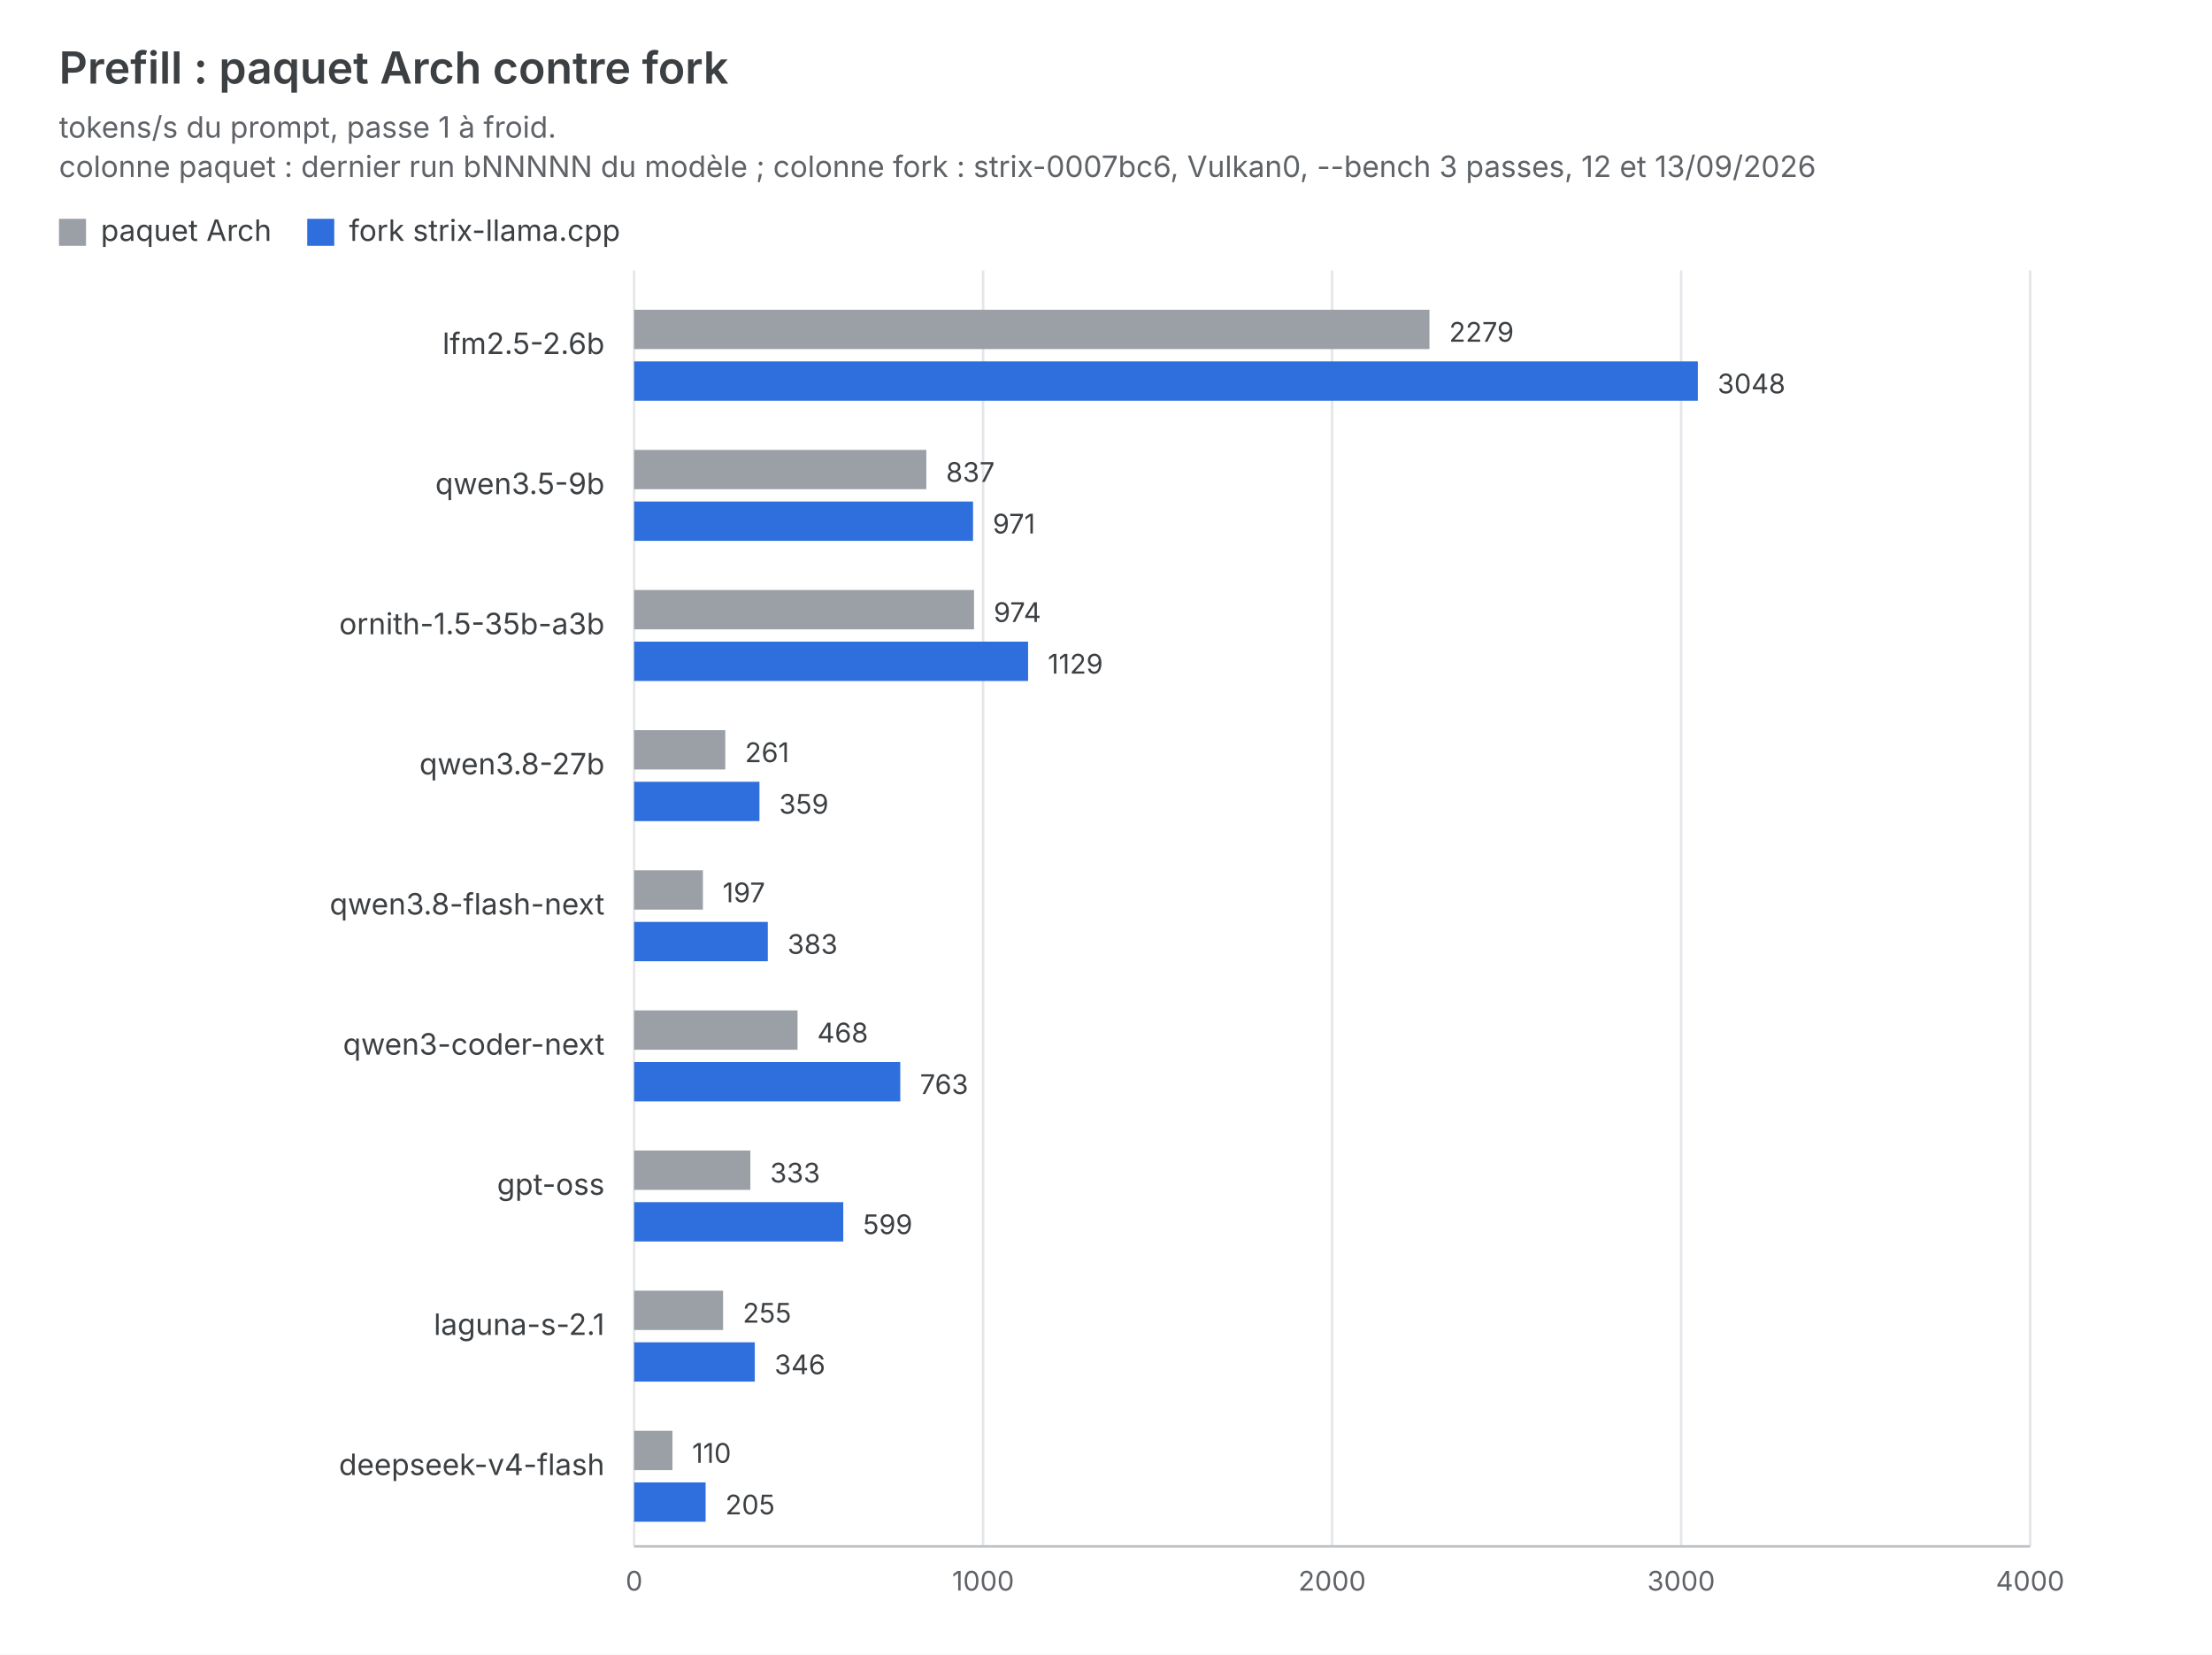
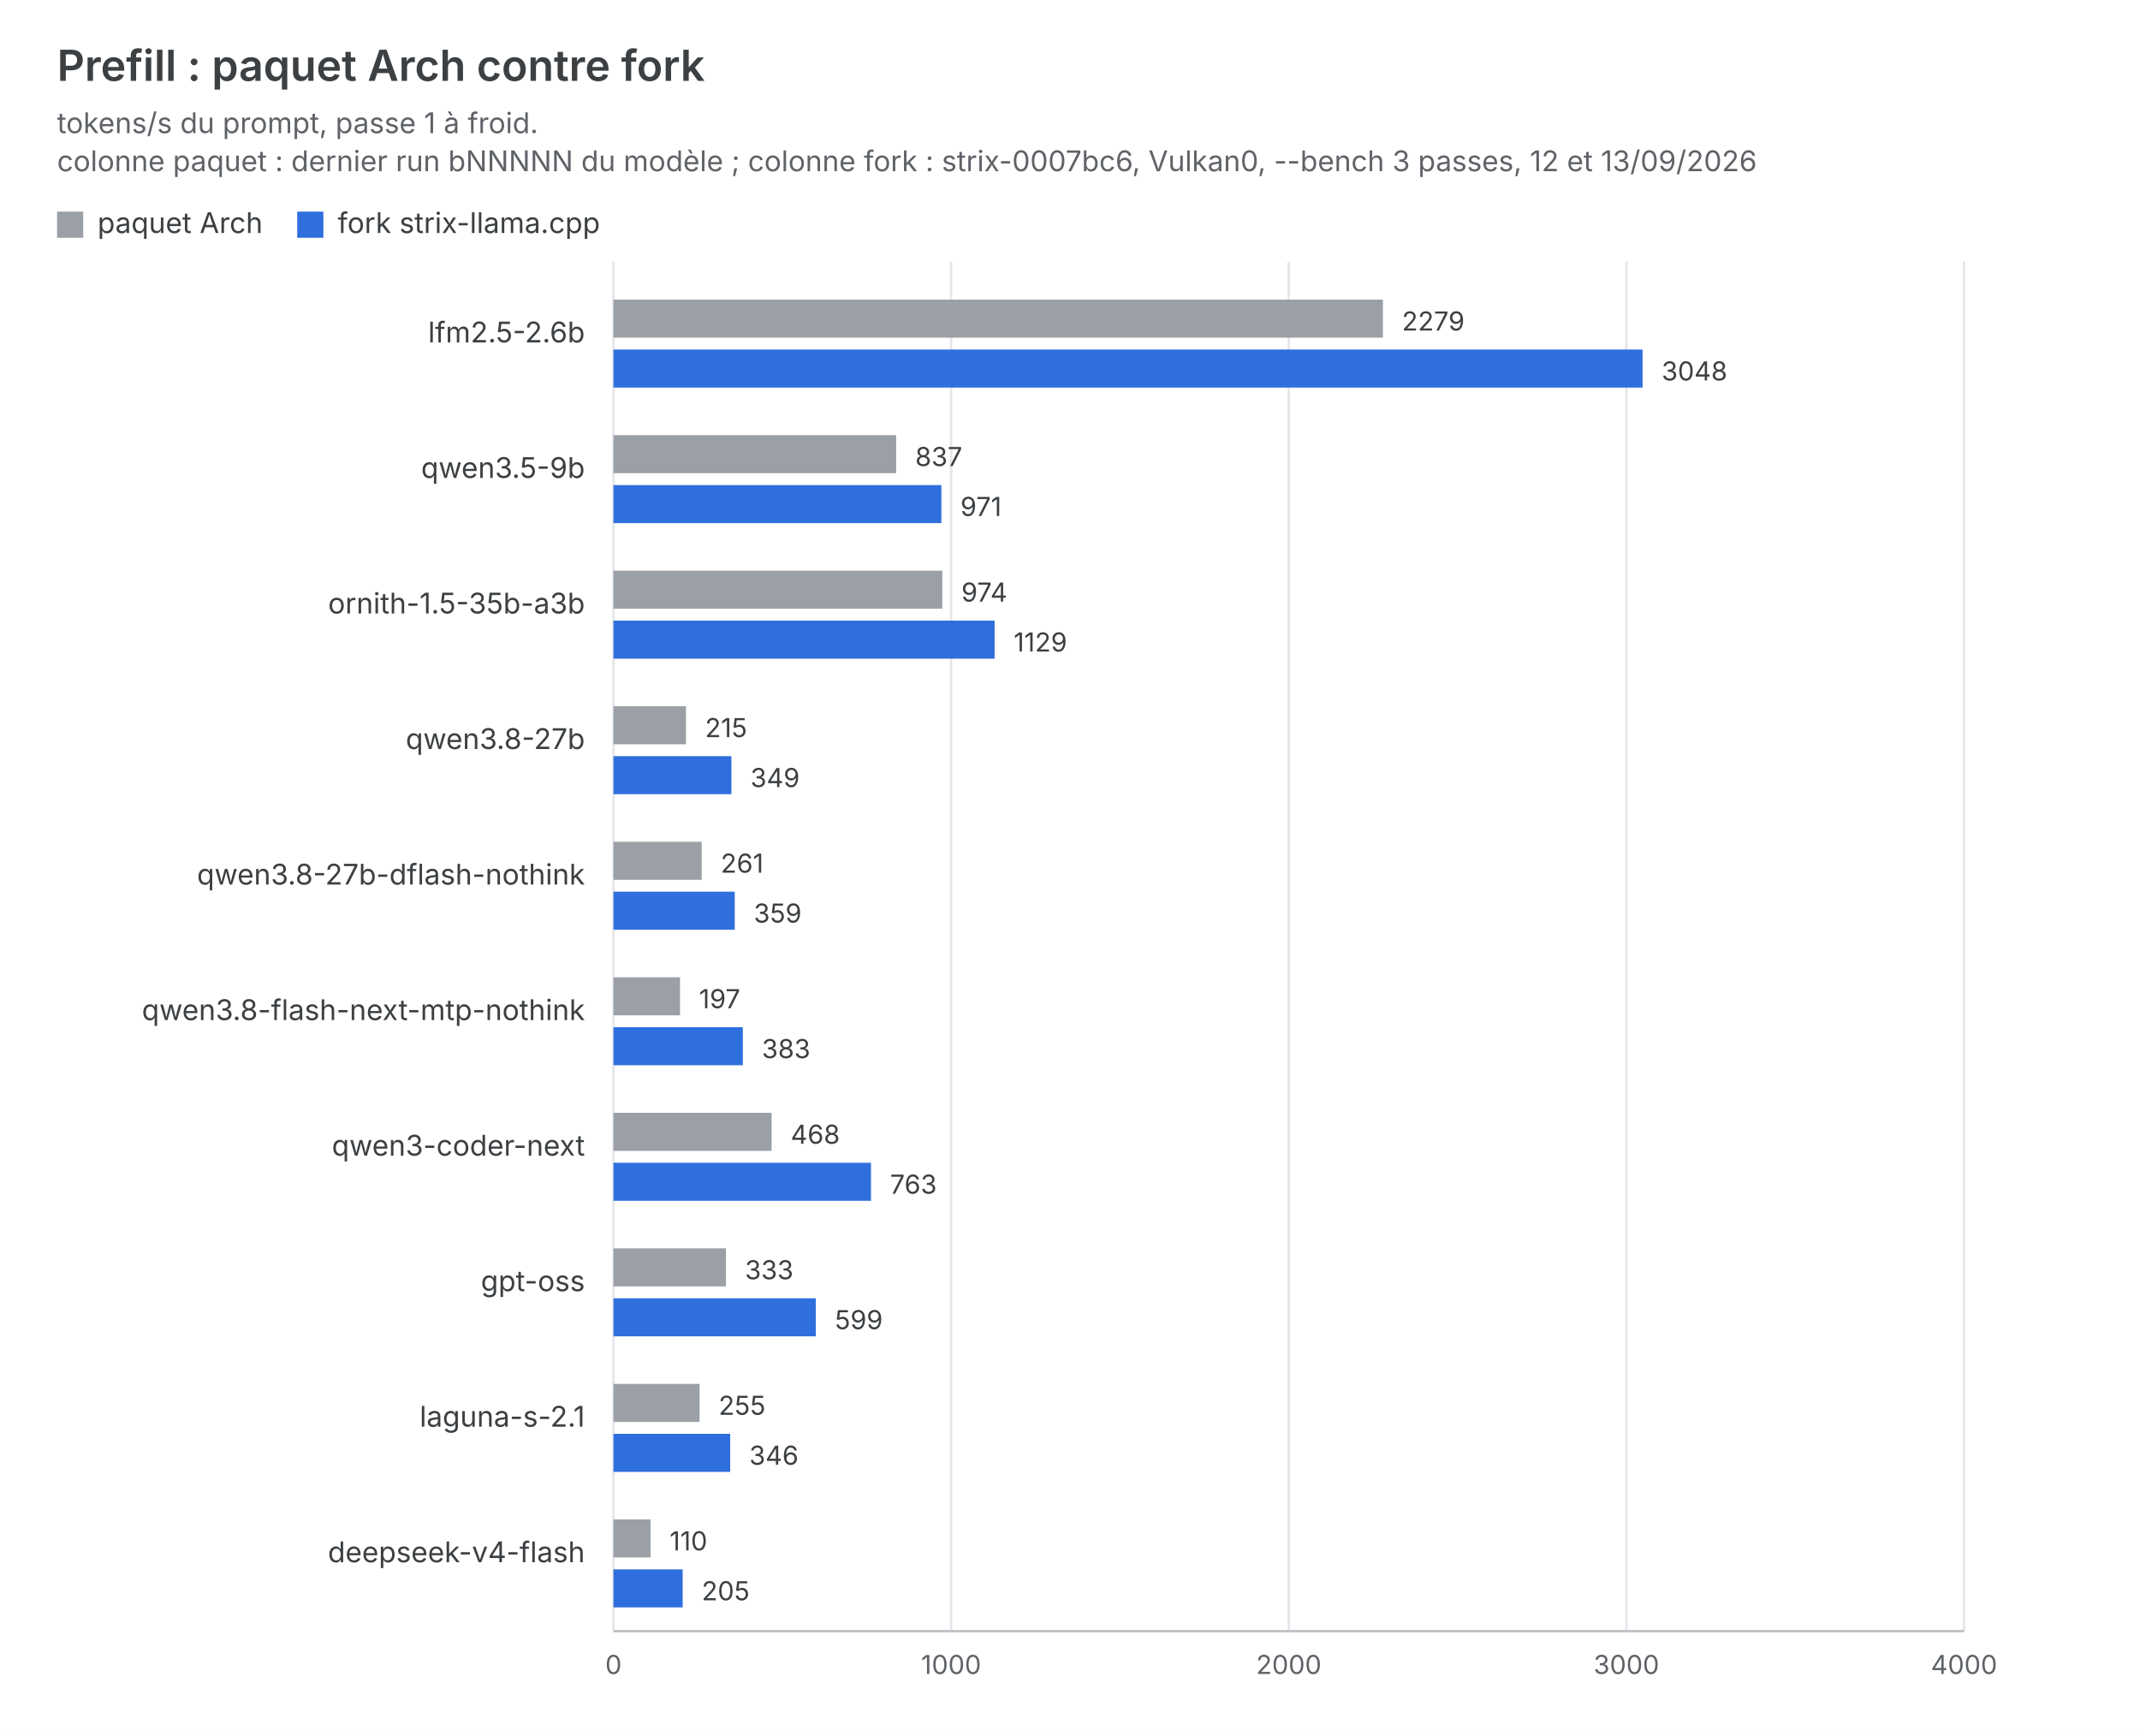
- <svg xmlns="http://www.w3.org/2000/svg" width="900" height="673" viewBox="0 0 900 673" role="img" aria-label="Prefill : paquet Arch contre fork">
-   <rect x="0" y="0" width="900" height="673" fill="#ffffff" />
+ <svg xmlns="http://www.w3.org/2000/svg" width="900" height="730" viewBox="0 0 900 730" role="img" aria-label="Prefill : paquet Arch contre fork">
+   <rect x="0" y="0" width="900" height="730" fill="#ffffff" />
  <text x="24.0" y="34.0" font-family="Inter, Helvetica, Arial, sans-serif" font-size="18" fill="#3c4043" text-anchor="start" font-weight="600">Prefill : paquet Arch contre fork</text>
  <text x="24.0" y="56.0" font-family="Inter, Helvetica, Arial, sans-serif" font-size="12" fill="#5f6368" text-anchor="start">tokens/s du prompt, passe 1 à froid.</text>
  <text x="24.0" y="72.0" font-family="Inter, Helvetica, Arial, sans-serif" font-size="12" fill="#5f6368" text-anchor="start">colonne paquet : dernier run bNNNNN du modèle ; colonne fork : strix-0007bc6, Vulkan0, --bench 3 passes, 12 et 13/09/2026</text>
  <rect x="24.0" y="89.0" width="11" height="11" fill="#9aa0a6" />
  <text x="41.0" y="98.0" font-family="Inter, Helvetica, Arial, sans-serif" font-size="12" fill="#3c4043" text-anchor="start">paquet Arch</text>
  <rect x="125.0" y="89.0" width="11" height="11" fill="#2f6fdd" />
  <text x="142.0" y="98.0" font-family="Inter, Helvetica, Arial, sans-serif" font-size="12" fill="#3c4043" text-anchor="start">fork strix-llama.cpp</text>
-   <line x1="258.0" y1="110.0" x2="258.0" y2="629.0" stroke="#e4e6e9" stroke-width="1.0" />
-   <text x="258.0" y="647.0" font-family="Inter, Helvetica, Arial, sans-serif" font-size="11" fill="#5f6368" text-anchor="middle">0</text>
-   <line x1="400.0" y1="110.0" x2="400.0" y2="629.0" stroke="#e4e6e9" stroke-width="1.0" />
-   <text x="400.0" y="647.0" font-family="Inter, Helvetica, Arial, sans-serif" font-size="11" fill="#5f6368" text-anchor="middle">1000</text>
-   <line x1="542.0" y1="110.0" x2="542.0" y2="629.0" stroke="#e4e6e9" stroke-width="1.0" />
-   <text x="542.0" y="647.0" font-family="Inter, Helvetica, Arial, sans-serif" font-size="11" fill="#5f6368" text-anchor="middle">2000</text>
-   <line x1="684.0" y1="110.0" x2="684.0" y2="629.0" stroke="#e4e6e9" stroke-width="1.0" />
-   <text x="684.0" y="647.0" font-family="Inter, Helvetica, Arial, sans-serif" font-size="11" fill="#5f6368" text-anchor="middle">3000</text>
-   <line x1="826.0" y1="110.0" x2="826.0" y2="629.0" stroke="#e4e6e9" stroke-width="1.0" />
-   <text x="826.0" y="647.0" font-family="Inter, Helvetica, Arial, sans-serif" font-size="11" fill="#5f6368" text-anchor="middle">4000</text>
-   <line x1="258.0" y1="629.0" x2="826.0" y2="629.0" stroke="#bdc1c6" stroke-width="1.0" />
+   <line x1="258.0" y1="110.0" x2="258.0" y2="686.0" stroke="#e4e6e9" stroke-width="1.0" />
+   <text x="258.0" y="704.0" font-family="Inter, Helvetica, Arial, sans-serif" font-size="11" fill="#5f6368" text-anchor="middle">0</text>
+   <line x1="400.0" y1="110.0" x2="400.0" y2="686.0" stroke="#e4e6e9" stroke-width="1.0" />
+   <text x="400.0" y="704.0" font-family="Inter, Helvetica, Arial, sans-serif" font-size="11" fill="#5f6368" text-anchor="middle">1000</text>
+   <line x1="542.0" y1="110.0" x2="542.0" y2="686.0" stroke="#e4e6e9" stroke-width="1.0" />
+   <text x="542.0" y="704.0" font-family="Inter, Helvetica, Arial, sans-serif" font-size="11" fill="#5f6368" text-anchor="middle">2000</text>
+   <line x1="684.0" y1="110.0" x2="684.0" y2="686.0" stroke="#e4e6e9" stroke-width="1.0" />
+   <text x="684.0" y="704.0" font-family="Inter, Helvetica, Arial, sans-serif" font-size="11" fill="#5f6368" text-anchor="middle">3000</text>
+   <line x1="826.0" y1="110.0" x2="826.0" y2="686.0" stroke="#e4e6e9" stroke-width="1.0" />
+   <text x="826.0" y="704.0" font-family="Inter, Helvetica, Arial, sans-serif" font-size="11" fill="#5f6368" text-anchor="middle">4000</text>
+   <line x1="258.0" y1="686.0" x2="826.0" y2="686.0" stroke="#bdc1c6" stroke-width="1.0" />
  <text x="246.0" y="144.0" font-family="Inter, Helvetica, Arial, sans-serif" font-size="12" fill="#3c4043" text-anchor="end">lfm2.5-2.6b</text>
  <rect x="258.0" y="126.0" width="323.6" height="16.0" fill="#9aa0a6" />
  <text x="589.6" y="139.0" font-family="Inter, Helvetica, Arial, sans-serif" font-size="11" fill="#3c4043" text-anchor="start">2279</text>
  <rect x="258.0" y="147.0" width="432.8" height="16.0" fill="#2f6fdd" />
  <text x="698.8" y="160.0" font-family="Inter, Helvetica, Arial, sans-serif" font-size="11" fill="#3c4043" text-anchor="start">3048</text>
  <text x="246.0" y="201.0" font-family="Inter, Helvetica, Arial, sans-serif" font-size="12" fill="#3c4043" text-anchor="end">qwen3.5-9b</text>
  <rect x="258.0" y="183.0" width="118.9" height="16.0" fill="#9aa0a6" />
  <text x="384.9" y="196.0" font-family="Inter, Helvetica, Arial, sans-serif" font-size="11" fill="#3c4043" text-anchor="start">837</text>
  <rect x="258.0" y="204.0" width="137.9" height="16.0" fill="#2f6fdd" />
  <text x="403.9" y="217.0" font-family="Inter, Helvetica, Arial, sans-serif" font-size="11" fill="#3c4043" text-anchor="start">971</text>
  <text x="246.0" y="258.0" font-family="Inter, Helvetica, Arial, sans-serif" font-size="12" fill="#3c4043" text-anchor="end">ornith-1.5-35b-a3b</text>
  <rect x="258.0" y="240.0" width="138.3" height="16.0" fill="#9aa0a6" />
  <text x="404.3" y="253.0" font-family="Inter, Helvetica, Arial, sans-serif" font-size="11" fill="#3c4043" text-anchor="start">974</text>
  <rect x="258.0" y="261.0" width="160.3" height="16.0" fill="#2f6fdd" />
  <text x="426.3" y="274.0" font-family="Inter, Helvetica, Arial, sans-serif" font-size="11" fill="#3c4043" text-anchor="start">1129</text>
  <text x="246.0" y="315.0" font-family="Inter, Helvetica, Arial, sans-serif" font-size="12" fill="#3c4043" text-anchor="end">qwen3.8-27b</text>
-   <rect x="258.0" y="297.0" width="37.1" height="16.0" fill="#9aa0a6" />
-   <text x="303.1" y="310.0" font-family="Inter, Helvetica, Arial, sans-serif" font-size="11" fill="#3c4043" text-anchor="start">261</text>
-   <rect x="258.0" y="318.0" width="51.0" height="16.0" fill="#2f6fdd" />
-   <text x="317.0" y="331.0" font-family="Inter, Helvetica, Arial, sans-serif" font-size="11" fill="#3c4043" text-anchor="start">359</text>
-   <text x="246.0" y="372.0" font-family="Inter, Helvetica, Arial, sans-serif" font-size="12" fill="#3c4043" text-anchor="end">qwen3.8-flash-next</text>
-   <rect x="258.0" y="354.0" width="28.0" height="16.0" fill="#9aa0a6" />
-   <text x="294.0" y="367.0" font-family="Inter, Helvetica, Arial, sans-serif" font-size="11" fill="#3c4043" text-anchor="start">197</text>
-   <rect x="258.0" y="375.0" width="54.4" height="16.0" fill="#2f6fdd" />
-   <text x="320.4" y="388.0" font-family="Inter, Helvetica, Arial, sans-serif" font-size="11" fill="#3c4043" text-anchor="start">383</text>
-   <text x="246.0" y="429.0" font-family="Inter, Helvetica, Arial, sans-serif" font-size="12" fill="#3c4043" text-anchor="end">qwen3-coder-next</text>
-   <rect x="258.0" y="411.0" width="66.5" height="16.0" fill="#9aa0a6" />
-   <text x="332.5" y="424.0" font-family="Inter, Helvetica, Arial, sans-serif" font-size="11" fill="#3c4043" text-anchor="start">468</text>
-   <rect x="258.0" y="432.0" width="108.3" height="16.0" fill="#2f6fdd" />
-   <text x="374.3" y="445.0" font-family="Inter, Helvetica, Arial, sans-serif" font-size="11" fill="#3c4043" text-anchor="start">763</text>
-   <text x="246.0" y="486.0" font-family="Inter, Helvetica, Arial, sans-serif" font-size="12" fill="#3c4043" text-anchor="end">gpt-oss</text>
-   <rect x="258.0" y="468.0" width="47.3" height="16.0" fill="#9aa0a6" />
-   <text x="313.3" y="481.0" font-family="Inter, Helvetica, Arial, sans-serif" font-size="11" fill="#3c4043" text-anchor="start">333</text>
-   <rect x="258.0" y="489.0" width="85.1" height="16.0" fill="#2f6fdd" />
-   <text x="351.1" y="502.0" font-family="Inter, Helvetica, Arial, sans-serif" font-size="11" fill="#3c4043" text-anchor="start">599</text>
-   <text x="246.0" y="543.0" font-family="Inter, Helvetica, Arial, sans-serif" font-size="12" fill="#3c4043" text-anchor="end">laguna-s-2.1</text>
-   <rect x="258.0" y="525.0" width="36.2" height="16.0" fill="#9aa0a6" />
-   <text x="302.2" y="538.0" font-family="Inter, Helvetica, Arial, sans-serif" font-size="11" fill="#3c4043" text-anchor="start">255</text>
-   <rect x="258.0" y="546.0" width="49.1" height="16.0" fill="#2f6fdd" />
-   <text x="315.1" y="559.0" font-family="Inter, Helvetica, Arial, sans-serif" font-size="11" fill="#3c4043" text-anchor="start">346</text>
-   <text x="246.0" y="600.0" font-family="Inter, Helvetica, Arial, sans-serif" font-size="12" fill="#3c4043" text-anchor="end">deepseek-v4-flash</text>
-   <rect x="258.0" y="582.0" width="15.6" height="16.0" fill="#9aa0a6" />
-   <text x="281.6" y="595.0" font-family="Inter, Helvetica, Arial, sans-serif" font-size="11" fill="#3c4043" text-anchor="start">110</text>
-   <rect x="258.0" y="603.0" width="29.1" height="16.0" fill="#2f6fdd" />
-   <text x="295.1" y="616.0" font-family="Inter, Helvetica, Arial, sans-serif" font-size="11" fill="#3c4043" text-anchor="start">205</text>
+   <rect x="258.0" y="297.0" width="30.5" height="16.0" fill="#9aa0a6" />
+   <text x="296.5" y="310.0" font-family="Inter, Helvetica, Arial, sans-serif" font-size="11" fill="#3c4043" text-anchor="start">215</text>
+   <rect x="258.0" y="318.0" width="49.6" height="16.0" fill="#2f6fdd" />
+   <text x="315.6" y="331.0" font-family="Inter, Helvetica, Arial, sans-serif" font-size="11" fill="#3c4043" text-anchor="start">349</text>
+   <text x="246.0" y="372.0" font-family="Inter, Helvetica, Arial, sans-serif" font-size="12" fill="#3c4043" text-anchor="end">qwen3.8-27b-dflash-nothink</text>
+   <rect x="258.0" y="354.0" width="37.1" height="16.0" fill="#9aa0a6" />
+   <text x="303.1" y="367.0" font-family="Inter, Helvetica, Arial, sans-serif" font-size="11" fill="#3c4043" text-anchor="start">261</text>
+   <rect x="258.0" y="375.0" width="51.0" height="16.0" fill="#2f6fdd" />
+   <text x="317.0" y="388.0" font-family="Inter, Helvetica, Arial, sans-serif" font-size="11" fill="#3c4043" text-anchor="start">359</text>
+   <text x="246.0" y="429.0" font-family="Inter, Helvetica, Arial, sans-serif" font-size="12" fill="#3c4043" text-anchor="end">qwen3.8-flash-next-mtp-nothink</text>
+   <rect x="258.0" y="411.0" width="28.0" height="16.0" fill="#9aa0a6" />
+   <text x="294.0" y="424.0" font-family="Inter, Helvetica, Arial, sans-serif" font-size="11" fill="#3c4043" text-anchor="start">197</text>
+   <rect x="258.0" y="432.0" width="54.4" height="16.0" fill="#2f6fdd" />
+   <text x="320.4" y="445.0" font-family="Inter, Helvetica, Arial, sans-serif" font-size="11" fill="#3c4043" text-anchor="start">383</text>
+   <text x="246.0" y="486.0" font-family="Inter, Helvetica, Arial, sans-serif" font-size="12" fill="#3c4043" text-anchor="end">qwen3-coder-next</text>
+   <rect x="258.0" y="468.0" width="66.5" height="16.0" fill="#9aa0a6" />
+   <text x="332.5" y="481.0" font-family="Inter, Helvetica, Arial, sans-serif" font-size="11" fill="#3c4043" text-anchor="start">468</text>
+   <rect x="258.0" y="489.0" width="108.3" height="16.0" fill="#2f6fdd" />
+   <text x="374.3" y="502.0" font-family="Inter, Helvetica, Arial, sans-serif" font-size="11" fill="#3c4043" text-anchor="start">763</text>
+   <text x="246.0" y="543.0" font-family="Inter, Helvetica, Arial, sans-serif" font-size="12" fill="#3c4043" text-anchor="end">gpt-oss</text>
+   <rect x="258.0" y="525.0" width="47.3" height="16.0" fill="#9aa0a6" />
+   <text x="313.3" y="538.0" font-family="Inter, Helvetica, Arial, sans-serif" font-size="11" fill="#3c4043" text-anchor="start">333</text>
+   <rect x="258.0" y="546.0" width="85.1" height="16.0" fill="#2f6fdd" />
+   <text x="351.1" y="559.0" font-family="Inter, Helvetica, Arial, sans-serif" font-size="11" fill="#3c4043" text-anchor="start">599</text>
+   <text x="246.0" y="600.0" font-family="Inter, Helvetica, Arial, sans-serif" font-size="12" fill="#3c4043" text-anchor="end">laguna-s-2.1</text>
+   <rect x="258.0" y="582.0" width="36.2" height="16.0" fill="#9aa0a6" />
+   <text x="302.2" y="595.0" font-family="Inter, Helvetica, Arial, sans-serif" font-size="11" fill="#3c4043" text-anchor="start">255</text>
+   <rect x="258.0" y="603.0" width="49.1" height="16.0" fill="#2f6fdd" />
+   <text x="315.1" y="616.0" font-family="Inter, Helvetica, Arial, sans-serif" font-size="11" fill="#3c4043" text-anchor="start">346</text>
+   <text x="246.0" y="657.0" font-family="Inter, Helvetica, Arial, sans-serif" font-size="12" fill="#3c4043" text-anchor="end">deepseek-v4-flash</text>
+   <rect x="258.0" y="639.0" width="15.6" height="16.0" fill="#9aa0a6" />
+   <text x="281.6" y="652.0" font-family="Inter, Helvetica, Arial, sans-serif" font-size="11" fill="#3c4043" text-anchor="start">110</text>
+   <rect x="258.0" y="660.0" width="29.1" height="16.0" fill="#2f6fdd" />
+   <text x="295.1" y="673.0" font-family="Inter, Helvetica, Arial, sans-serif" font-size="11" fill="#3c4043" text-anchor="start">205</text>
</svg>
